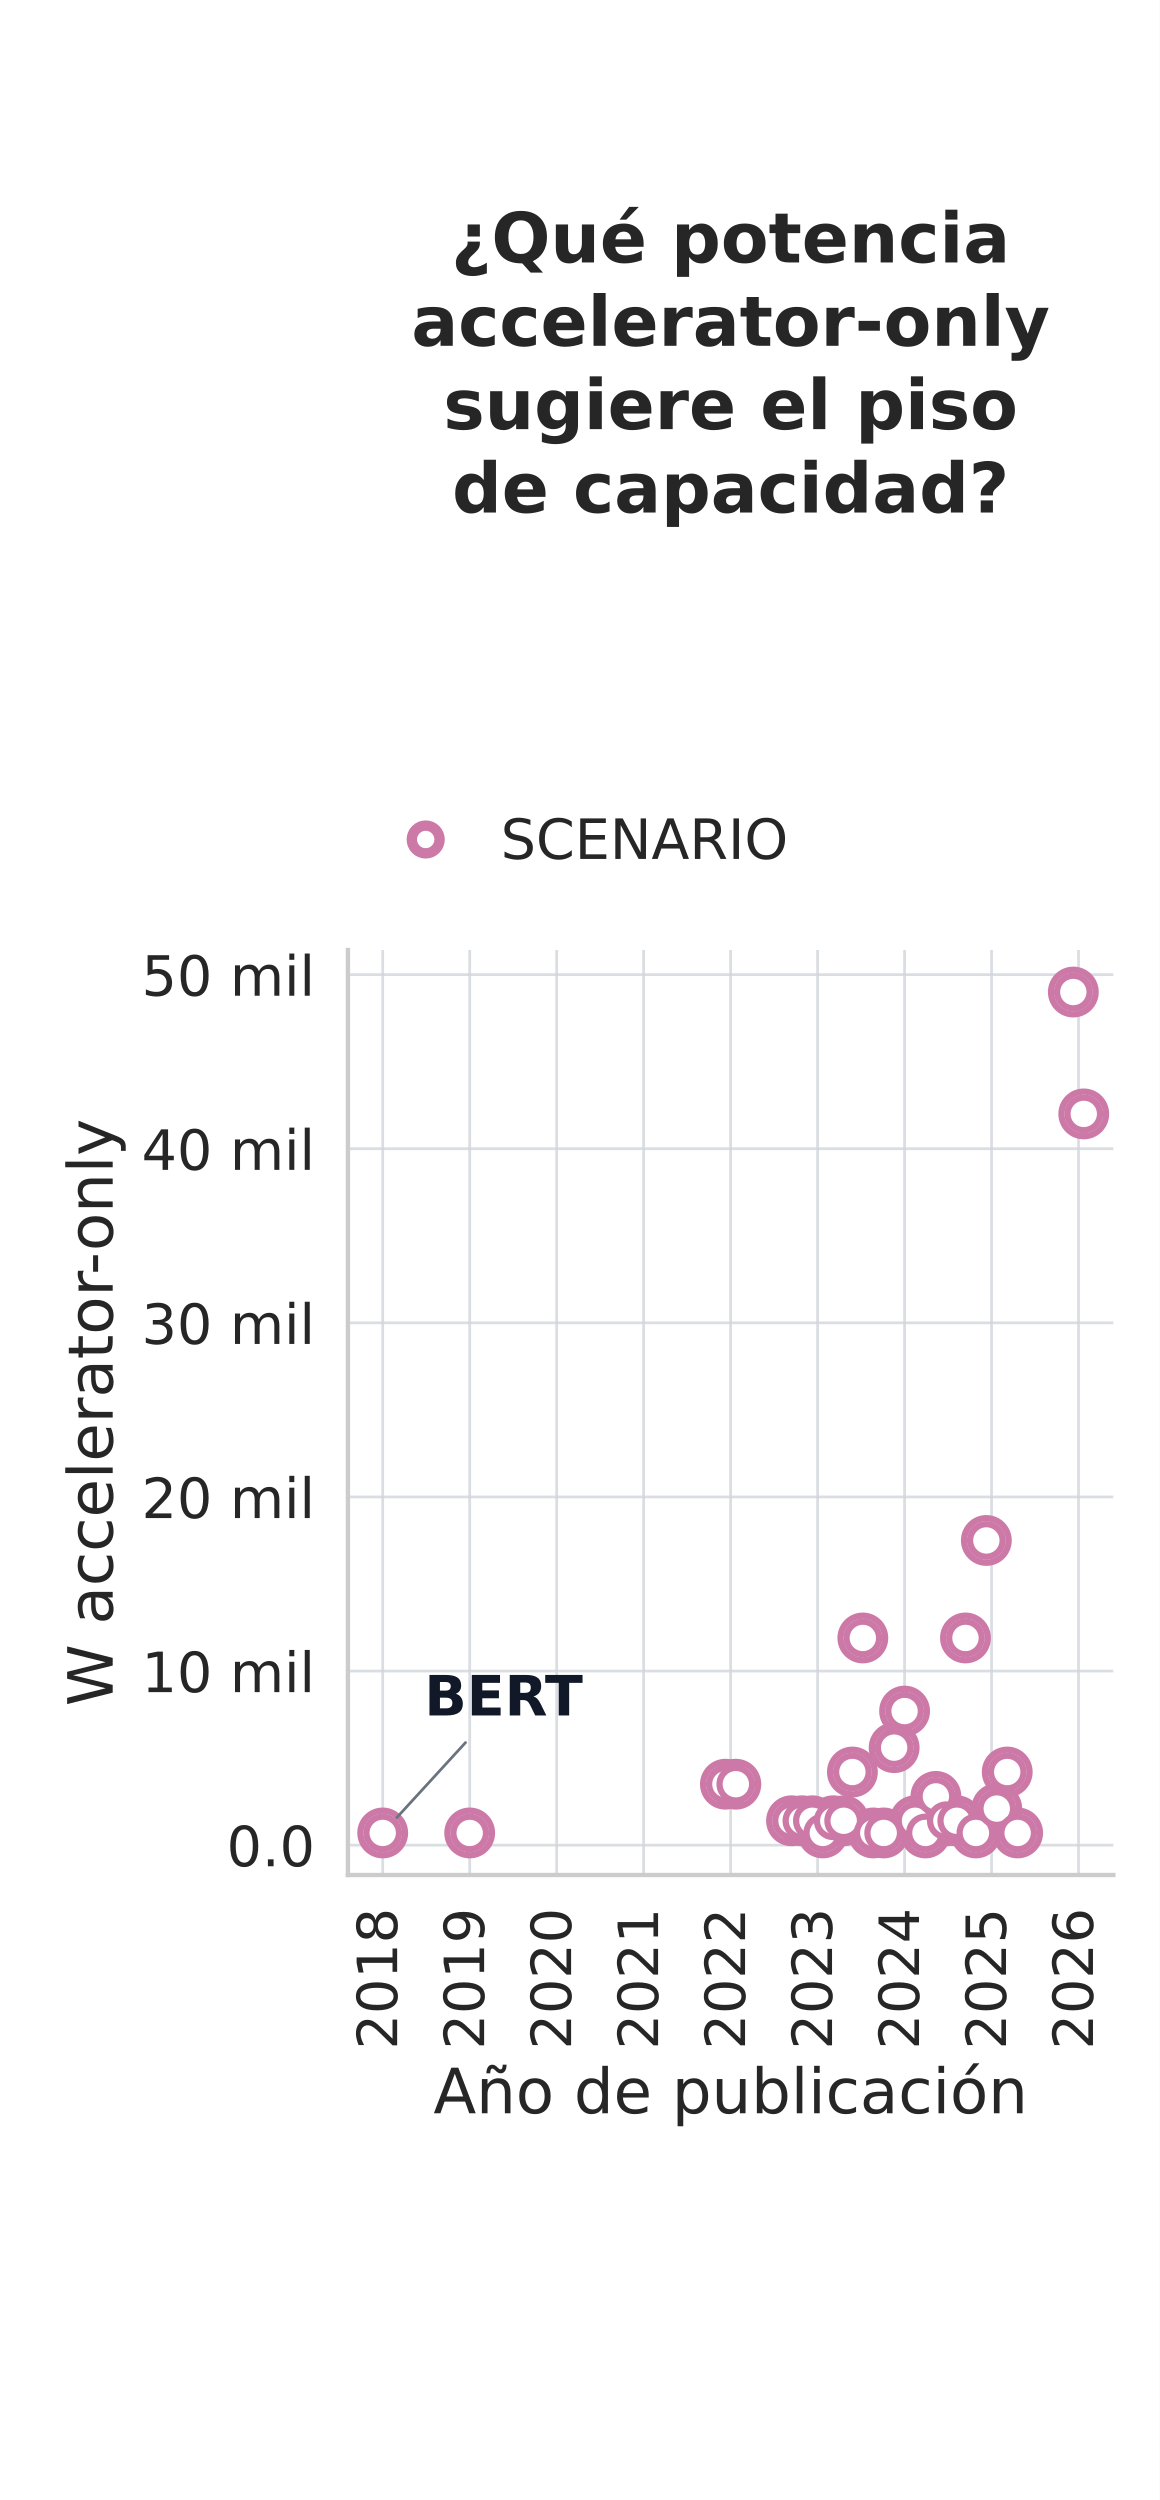
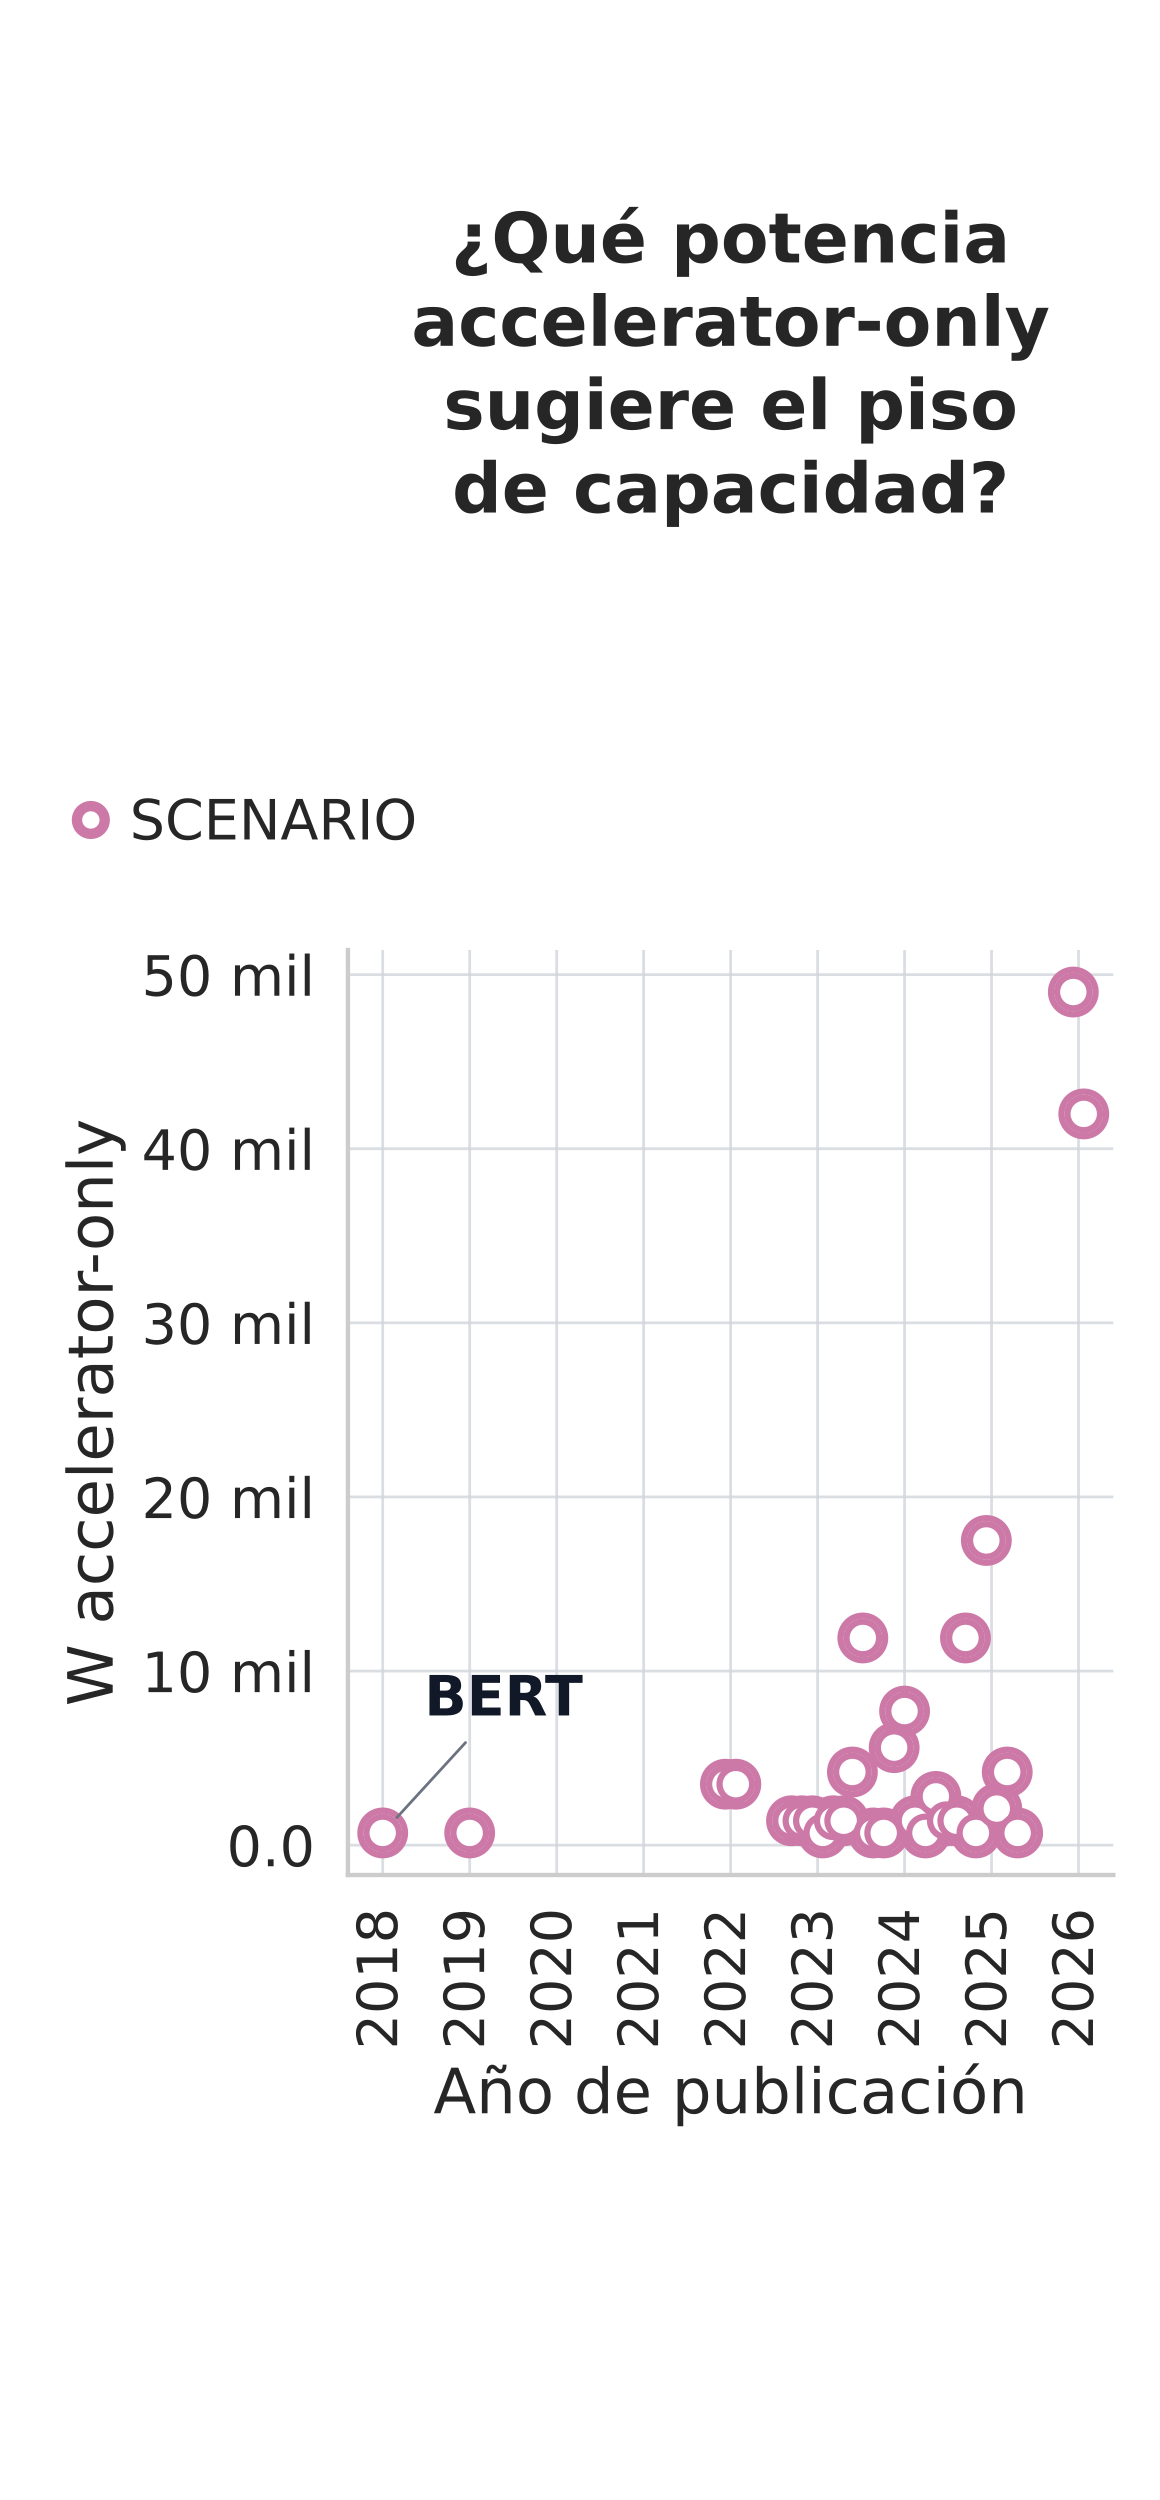
<svg xmlns="http://www.w3.org/2000/svg" xmlns:xlink="http://www.w3.org/1999/xlink" aria-labelledby="inference_tdp_floor-title inference_tdp_floor-desc" data-figure-id="inference_tdp_floor" data-route="annex" height="720pt" role="img" style="max-width:100%;height:auto" version="1.1" viewBox="0 0 334 720" width="334pt">
  <defs>
    <style type="text/css">*{stroke-linejoin: round; stroke-linecap: butt}</style>
  </defs>
  <g id="figure_1">
    <g id="patch_1">
      <path d="M 0 720  L 334 720  L 334 0  L 0 0  z " style="fill: #ffffff" />
    </g>
    <g id="axes_1">
      <g id="patch_2">
        <path d="M 100.2 540  L 320.64 540  L 320.64 273.6  L 100.2 273.6  z " style="fill: #ffffff" />
      </g>
      <g id="matplotlib.axis_1">
        <g id="xtick_1">
          <g id="line2d_1">
            <path clip-path="url(#p2995dd77b6)" d="M 110.22 540  L 110.22 273.6  " style="fill: none; stroke: #d1d5db; stroke-opacity: 0.8; stroke-width: 0.8; stroke-linecap: round" />
          </g>
          <g id="text_1">
            <text style="font-size: 16px; font-family: 'DejaVu Sans'; fill: #262626" transform="translate(114.3762 590.22) rotate(-90)">2018</text>
          </g>
        </g>
        <g id="xtick_2">
          <g id="line2d_2">
            <path clip-path="url(#p2995dd77b6)" d="M 135.27 540  L 135.27 273.6  " style="fill: none; stroke: #d1d5db; stroke-opacity: 0.8; stroke-width: 0.8; stroke-linecap: round" />
          </g>
          <g id="text_2">
            <text style="font-size: 16px; font-family: 'DejaVu Sans'; fill: #262626" transform="translate(139.4263 590.22) rotate(-90)">2019</text>
          </g>
        </g>
        <g id="xtick_3">
          <g id="line2d_3">
            <path clip-path="url(#p2995dd77b6)" d="M 160.32 540  L 160.32 273.6  " style="fill: none; stroke: #d1d5db; stroke-opacity: 0.8; stroke-width: 0.8; stroke-linecap: round" />
          </g>
          <g id="text_3">
            <text style="font-size: 16px; font-family: 'DejaVu Sans'; fill: #262626" transform="translate(164.4762 590.22) rotate(-90)">2020</text>
          </g>
        </g>
        <g id="xtick_4">
          <g id="line2d_4">
            <path clip-path="url(#p2995dd77b6)" d="M 185.37 540  L 185.37 273.6  " style="fill: none; stroke: #d1d5db; stroke-opacity: 0.8; stroke-width: 0.8; stroke-linecap: round" />
          </g>
          <g id="text_4">
            <text style="font-size: 16px; font-family: 'DejaVu Sans'; fill: #262626" transform="translate(189.5263 590.22) rotate(-90)">2021</text>
          </g>
        </g>
        <g id="xtick_5">
          <g id="line2d_5">
            <path clip-path="url(#p2995dd77b6)" d="M 210.42 540  L 210.42 273.6  " style="fill: none; stroke: #d1d5db; stroke-opacity: 0.8; stroke-width: 0.8; stroke-linecap: round" />
          </g>
          <g id="text_5">
            <text style="font-size: 16px; font-family: 'DejaVu Sans'; fill: #262626" transform="translate(214.5762 590.22) rotate(-90)">2022</text>
          </g>
        </g>
        <g id="xtick_6">
          <g id="line2d_6">
            <path clip-path="url(#p2995dd77b6)" d="M 235.47 540  L 235.47 273.6  " style="fill: none; stroke: #d1d5db; stroke-opacity: 0.8; stroke-width: 0.8; stroke-linecap: round" />
          </g>
          <g id="text_6">
            <text style="font-size: 16px; font-family: 'DejaVu Sans'; fill: #262626" transform="translate(239.6262 590.22) rotate(-90)">2023</text>
          </g>
        </g>
        <g id="xtick_7">
          <g id="line2d_7">
            <path clip-path="url(#p2995dd77b6)" d="M 260.52 540  L 260.52 273.6  " style="fill: none; stroke: #d1d5db; stroke-opacity: 0.8; stroke-width: 0.8; stroke-linecap: round" />
          </g>
          <g id="text_7">
            <text style="font-size: 16px; font-family: 'DejaVu Sans'; fill: #262626" transform="translate(264.6762 590.22) rotate(-90)">2024</text>
          </g>
        </g>
        <g id="xtick_8">
          <g id="line2d_8">
            <path clip-path="url(#p2995dd77b6)" d="M 285.57 540  L 285.57 273.6  " style="fill: none; stroke: #d1d5db; stroke-opacity: 0.8; stroke-width: 0.8; stroke-linecap: round" />
          </g>
          <g id="text_8">
            <text style="font-size: 16px; font-family: 'DejaVu Sans'; fill: #262626" transform="translate(289.7262 590.22) rotate(-90)">2025</text>
          </g>
        </g>
        <g id="xtick_9">
          <g id="line2d_9">
            <path clip-path="url(#p2995dd77b6)" d="M 310.62 540  L 310.62 273.6  " style="fill: none; stroke: #d1d5db; stroke-opacity: 0.8; stroke-width: 0.8; stroke-linecap: round" />
          </g>
          <g id="text_9">
            <text style="font-size: 16px; font-family: 'DejaVu Sans'; fill: #262626" transform="translate(314.7763 590.22) rotate(-90)">2026</text>
          </g>
        </g>
        <g id="text_10">
          <text style="font-size: 18px; font-family: 'DejaVu Sans'; text-anchor: middle; fill: #262626" transform="rotate(-0 210.42 608.6172)" x="210.42" y="608.617">Año de publicación</text>
        </g>
      </g>
      <g id="matplotlib.axis_2">
        <g id="ytick_1">
          <g id="line2d_10">
            <path clip-path="url(#p2995dd77b6)" d="M 100.2 531.401  L 320.64 531.401  " style="fill: none; stroke: #d1d5db; stroke-opacity: 0.8; stroke-width: 0.8; stroke-linecap: round" />
          </g>
          <g id="text_11">
            <text style="font-size: 16px; font-family: 'DejaVu Sans'; text-anchor: end; fill: #262626" transform="rotate(-0 90.7 537.4789)" x="90.7" y="537.479">0.0</text>
          </g>
        </g>
        <g id="ytick_2">
          <g id="line2d_11">
            <path clip-path="url(#p2995dd77b6)" d="M 100.2 481.26  L 320.64 481.26  " style="fill: none; stroke: #d1d5db; stroke-opacity: 0.8; stroke-width: 0.8; stroke-linecap: round" />
          </g>
          <g id="text_12">
            <text style="font-size: 16px; font-family: 'DejaVu Sans'; text-anchor: end; fill: #262626" transform="rotate(-0 90.7 487.3384)" x="90.7" y="487.338">10 mil</text>
          </g>
        </g>
        <g id="ytick_3">
          <g id="line2d_12">
            <path clip-path="url(#p2995dd77b6)" d="M 100.2 431.118  L 320.64 431.118  " style="fill: none; stroke: #d1d5db; stroke-opacity: 0.8; stroke-width: 0.8; stroke-linecap: round" />
          </g>
          <g id="text_13">
            <text style="font-size: 16px; font-family: 'DejaVu Sans'; text-anchor: end; fill: #262626" transform="rotate(-0 90.7 437.1972)" x="90.7" y="437.197">20 mil</text>
          </g>
        </g>
        <g id="ytick_4">
          <g id="line2d_13">
            <path clip-path="url(#p2995dd77b6)" d="M 100.2 380.977  L 320.64 380.977  " style="fill: none; stroke: #d1d5db; stroke-opacity: 0.8; stroke-width: 0.8; stroke-linecap: round" />
          </g>
          <g id="text_14">
            <text style="font-size: 16px; font-family: 'DejaVu Sans'; text-anchor: end; fill: #262626" transform="rotate(-0 90.7 387.0561)" x="90.7" y="387.056">30 mil</text>
          </g>
        </g>
        <g id="ytick_5">
          <g id="line2d_14">
            <path clip-path="url(#p2995dd77b6)" d="M 100.2 330.836  L 320.64 330.836  " style="fill: none; stroke: #d1d5db; stroke-opacity: 0.8; stroke-width: 0.8; stroke-linecap: round" />
          </g>
          <g id="text_15">
            <text style="font-size: 16px; font-family: 'DejaVu Sans'; text-anchor: end; fill: #262626" transform="rotate(-0 90.7 336.9149)" x="90.7" y="336.915">40 mil</text>
          </g>
        </g>
        <g id="ytick_6">
          <g id="line2d_15">
            <path clip-path="url(#p2995dd77b6)" d="M 100.2 280.695  L 320.64 280.695  " style="fill: none; stroke: #d1d5db; stroke-opacity: 0.8; stroke-width: 0.8; stroke-linecap: round" />
          </g>
          <g id="text_16">
            <text style="font-size: 16px; font-family: 'DejaVu Sans'; text-anchor: end; fill: #262626" transform="rotate(-0 90.7 286.7737)" x="90.7" y="286.774">50 mil</text>
          </g>
        </g>
        <g id="text_17">
          <text style="font-size: 18px; font-family: 'DejaVu Sans'; text-anchor: middle; fill: #262626" transform="rotate(-90 32.45578 406.8)" x="32.456" y="406.8">W accelerator-only</text>
        </g>
      </g>
      <g id="patch_3">
        <path d="M 100.2 540  L 100.2 273.6  " style="fill: none; stroke: #cccccc; stroke-width: 1.25; stroke-linejoin: miter; stroke-linecap: square" />
      </g>
      <g id="patch_4">
        <path d="M 100.2 540  L 320.64 540  " style="fill: none; stroke: #cccccc; stroke-width: 1.25; stroke-linejoin: miter; stroke-linecap: square" />
      </g>
      <g data-outline-for="0" data-scenario-outline="true" id="scenario-outline-000">
        <path clip-path="url(#p2995dd77b6)" d="M 110.22 534.314  C 111.923 534.314 113.557 533.637 114.761 532.432  C 115.966 531.228 116.643 529.594 116.643 527.891  C 116.643 526.188 115.966 524.554 114.761 523.349  C 113.557 522.145 111.923 521.468 110.22 521.468  C 108.517 521.468 106.883 522.145 105.679 523.349  C 104.474 524.554 103.797 526.188 103.797 527.891  C 103.797 529.594 104.474 531.228 105.679 532.432  C 106.883 533.637 108.517 534.314 110.22 534.314  L 110.22 534.314  z " style="fill: none; stroke: #cc79a7; stroke-width: 1.8" />
      </g>
      <g data-outline-for="1" data-scenario-outline="true" id="scenario-outline-001">
        <path clip-path="url(#p2995dd77b6)" d="M 135.27 534.314  C 136.973 534.314 138.607 533.637 139.811 532.432  C 141.016 531.228 141.693 529.594 141.693 527.891  C 141.693 526.188 141.016 524.554 139.811 523.349  C 138.607 522.145 136.973 521.468 135.27 521.468  C 133.567 521.468 131.933 522.145 130.729 523.349  C 129.524 524.554 128.847 526.188 128.847 527.891  C 128.847 529.594 129.524 531.228 130.729 532.432  C 131.933 533.637 133.567 534.314 135.27 534.314  L 135.27 534.314  z " style="fill: none; stroke: #cc79a7; stroke-width: 1.8" />
      </g>
      <g data-outline-for="2" data-scenario-outline="true" id="scenario-outline-002">
        <path clip-path="url(#p2995dd77b6)" d="M 208.917 520.274  C 210.62 520.274 212.254 519.597 213.458 518.393  C 214.663 517.188 215.34 515.555 215.34 513.851  C 215.34 512.148 214.663 510.514 213.458 509.31  C 212.254 508.105 210.62 507.429 208.917 507.429  C 207.214 507.429 205.58 508.105 204.376 509.31  C 203.171 510.514 202.494 512.148 202.494 513.851  C 202.494 515.555 203.171 517.188 204.376 518.393  C 205.58 519.597 207.214 520.274 208.917 520.274  L 208.917 520.274  z " style="fill: none; stroke: #cc79a7; stroke-width: 1.8" />
      </g>
      <g data-outline-for="3" data-scenario-outline="true" id="scenario-outline-003">
        <path clip-path="url(#p2995dd77b6)" d="M 211.923 520.274  C 213.626 520.274 215.26 519.597 216.464 518.393  C 217.669 517.188 218.346 515.555 218.346 513.851  C 218.346 512.148 217.669 510.514 216.464 509.31  C 215.26 508.105 213.626 507.429 211.923 507.429  C 210.22 507.429 208.586 508.105 207.382 509.31  C 206.177 510.514 205.5 512.148 205.5 513.851  C 205.5 515.555 206.177 517.188 207.382 518.393  C 208.586 519.597 210.22 520.274 211.923 520.274  L 211.923 520.274  z " style="fill: none; stroke: #cc79a7; stroke-width: 1.8" />
      </g>
      <g data-outline-for="4" data-scenario-outline="true" id="scenario-outline-004">
        <path clip-path="url(#p2995dd77b6)" d="M 227.955 530.804  C 229.658 530.804 231.292 530.127 232.496 528.923  C 233.701 527.718 234.378 526.084 234.378 524.381  C 234.378 522.678 233.701 521.044 232.496 519.84  C 231.292 518.635 229.658 517.958 227.955 517.958  C 226.252 517.958 224.618 518.635 223.414 519.84  C 222.209 521.044 221.532 522.678 221.532 524.381  C 221.532 526.084 222.209 527.718 223.414 528.923  C 224.618 530.127 226.252 530.804 227.955 530.804  L 227.955 530.804  z " style="fill: none; stroke: #cc79a7; stroke-width: 1.8" />
      </g>
      <g data-outline-for="5" data-scenario-outline="true" id="scenario-outline-005">
        <path clip-path="url(#p2995dd77b6)" d="M 230.961 530.804  C 232.664 530.804 234.298 530.127 235.502 528.923  C 236.707 527.718 237.384 526.084 237.384 524.381  C 237.384 522.678 236.707 521.044 235.502 519.84  C 234.298 518.635 232.664 517.958 230.961 517.958  C 229.258 517.958 227.624 518.635 226.42 519.84  C 225.215 521.044 224.538 522.678 224.538 524.381  C 224.538 526.084 225.215 527.718 226.42 528.923  C 227.624 530.127 229.258 530.804 230.961 530.804  L 230.961 530.804  z " style="fill: none; stroke: #cc79a7; stroke-width: 1.8" />
      </g>
      <g data-outline-for="6" data-scenario-outline="true" id="scenario-outline-006">
        <path clip-path="url(#p2995dd77b6)" d="M 233.967 530.804  C 235.67 530.804 237.304 530.127 238.508 528.923  C 239.713 527.718 240.39 526.084 240.39 524.381  C 240.39 522.678 239.713 521.044 238.508 519.84  C 237.304 518.635 235.67 517.958 233.967 517.958  C 232.264 517.958 230.63 518.635 229.426 519.84  C 228.221 521.044 227.544 522.678 227.544 524.381  C 227.544 526.084 228.221 527.718 229.426 528.923  C 230.63 530.127 232.264 530.804 233.967 530.804  L 233.967 530.804  z " style="fill: none; stroke: #cc79a7; stroke-width: 1.8" />
      </g>
      <g data-outline-for="7" data-scenario-outline="true" id="scenario-outline-007">
        <path clip-path="url(#p2995dd77b6)" d="M 236.973 534.314  C 238.676 534.314 240.31 533.637 241.514 532.432  C 242.719 531.228 243.396 529.594 243.396 527.891  C 243.396 526.188 242.719 524.554 241.514 523.349  C 240.31 522.145 238.676 521.468 236.973 521.468  C 235.27 521.468 233.636 522.145 232.432 523.349  C 231.227 524.554 230.55 526.188 230.55 527.891  C 230.55 529.594 231.227 531.228 232.432 532.432  C 233.636 533.637 235.27 534.314 236.973 534.314  L 236.973 534.314  z " style="fill: none; stroke: #cc79a7; stroke-width: 1.8" />
      </g>
      <g data-outline-for="8" data-scenario-outline="true" id="scenario-outline-008">
        <path clip-path="url(#p2995dd77b6)" d="M 239.979 530.804  C 241.682 530.804 243.316 530.127 244.52 528.923  C 245.725 527.718 246.402 526.084 246.402 524.381  C 246.402 522.678 245.725 521.044 244.52 519.84  C 243.316 518.635 241.682 517.958 239.979 517.958  C 238.276 517.958 236.642 518.635 235.438 519.84  C 234.233 521.044 233.556 522.678 233.556 524.381  C 233.556 526.084 234.233 527.718 235.438 528.923  C 236.642 530.127 238.276 530.804 239.979 530.804  L 239.979 530.804  z " style="fill: none; stroke: #cc79a7; stroke-width: 1.8" />
      </g>
      <g data-outline-for="9" data-scenario-outline="true" id="scenario-outline-009">
        <path clip-path="url(#p2995dd77b6)" d="M 242.985 530.804  C 244.688 530.804 246.322 530.127 247.526 528.923  C 248.731 527.718 249.408 526.084 249.408 524.381  C 249.408 522.678 248.731 521.044 247.526 519.84  C 246.322 518.635 244.688 517.958 242.985 517.958  C 241.282 517.958 239.648 518.635 238.444 519.84  C 237.239 521.044 236.562 522.678 236.562 524.381  C 236.562 526.084 237.239 527.718 238.444 528.923  C 239.648 530.127 241.282 530.804 242.985 530.804  L 242.985 530.804  z " style="fill: none; stroke: #cc79a7; stroke-width: 1.8" />
      </g>
      <g data-outline-for="10" data-scenario-outline="true" id="scenario-outline-010">
        <path clip-path="url(#p2995dd77b6)" d="M 245.49 516.764  C 247.193 516.764 248.827 516.087 250.031 514.883  C 251.236 513.679 251.913 512.045 251.913 510.342  C 251.913 508.638 251.236 507.004 250.031 505.8  C 248.827 504.596 247.193 503.919 245.49 503.919  C 243.787 503.919 242.153 504.596 240.949 505.8  C 239.744 507.004 239.067 508.638 239.067 510.342  C 239.067 512.045 239.744 513.679 240.949 514.883  C 242.153 516.087 243.787 516.764 245.49 516.764  L 245.49 516.764  z " style="fill: none; stroke: #cc79a7; stroke-width: 1.8" />
      </g>
      <g data-outline-for="11" data-scenario-outline="true" id="scenario-outline-011">
        <path clip-path="url(#p2995dd77b6)" d="M 248.496 478.155  C 250.199 478.155 251.833 477.479 253.037 476.274  C 254.242 475.07 254.919 473.436 254.919 471.733  C 254.919 470.03 254.242 468.396 253.037 467.191  C 251.833 465.987 250.199 465.31 248.496 465.31  C 246.793 465.31 245.159 465.987 243.955 467.191  C 242.75 468.396 242.073 470.03 242.073 471.733  C 242.073 473.436 242.75 475.07 243.955 476.274  C 245.159 477.479 246.793 478.155 248.496 478.155  L 248.496 478.155  z " style="fill: none; stroke: #cc79a7; stroke-width: 1.8" />
      </g>
      <g data-outline-for="12" data-scenario-outline="true" id="scenario-outline-012">
        <path clip-path="url(#p2995dd77b6)" d="M 251.502 534.314  C 253.205 534.314 254.839 533.637 256.043 532.432  C 257.248 531.228 257.925 529.594 257.925 527.891  C 257.925 526.188 257.248 524.554 256.043 523.349  C 254.839 522.145 253.205 521.468 251.502 521.468  C 249.799 521.468 248.165 522.145 246.961 523.349  C 245.756 524.554 245.079 526.188 245.079 527.891  C 245.079 529.594 245.756 531.228 246.961 532.432  C 248.165 533.637 249.799 534.314 251.502 534.314  L 251.502 534.314  z " style="fill: none; stroke: #cc79a7; stroke-width: 1.8" />
      </g>
      <g data-outline-for="13" data-scenario-outline="true" id="scenario-outline-013">
        <path clip-path="url(#p2995dd77b6)" d="M 254.508 534.314  C 256.211 534.314 257.845 533.637 259.049 532.432  C 260.254 531.228 260.931 529.594 260.931 527.891  C 260.931 526.188 260.254 524.554 259.049 523.349  C 257.845 522.145 256.211 521.468 254.508 521.468  C 252.805 521.468 251.171 522.145 249.967 523.349  C 248.762 524.554 248.085 526.188 248.085 527.891  C 248.085 529.594 248.762 531.228 249.967 532.432  C 251.171 533.637 252.805 534.314 254.508 534.314  L 254.508 534.314  z " style="fill: none; stroke: #cc79a7; stroke-width: 1.8" />
      </g>
      <g data-outline-for="14" data-scenario-outline="true" id="scenario-outline-014">
        <path clip-path="url(#p2995dd77b6)" d="M 257.514 509.744  C 259.217 509.744 260.851 509.068 262.055 507.863  C 263.26 506.659 263.937 505.025 263.937 503.322  C 263.937 501.618 263.26 499.985 262.055 498.78  C 260.851 497.576 259.217 496.899 257.514 496.899  C 255.811 496.899 254.177 497.576 252.973 498.78  C 251.768 499.985 251.091 501.618 251.091 503.322  C 251.091 505.025 251.768 506.659 252.973 507.863  C 254.177 509.068 255.811 509.744 257.514 509.744  L 257.514 509.744  z " style="fill: none; stroke: #cc79a7; stroke-width: 1.8" />
      </g>
      <g data-outline-for="15" data-scenario-outline="true" id="scenario-outline-015">
        <path clip-path="url(#p2995dd77b6)" d="M 260.52 499.215  C 262.223 499.215 263.857 498.538 265.061 497.334  C 266.266 496.129 266.943 494.495 266.943 492.792  C 266.943 491.089 266.266 489.455 265.061 488.251  C 263.857 487.046 262.223 486.369 260.52 486.369  C 258.817 486.369 257.183 487.046 255.979 488.251  C 254.774 489.455 254.097 491.089 254.097 492.792  C 254.097 494.495 254.774 496.129 255.979 497.334  C 257.183 498.538 258.817 499.215 260.52 499.215  L 260.52 499.215  z " style="fill: none; stroke: #cc79a7; stroke-width: 1.8" />
      </g>
      <g data-outline-for="16" data-scenario-outline="true" id="scenario-outline-016">
        <path clip-path="url(#p2995dd77b6)" d="M 263.526 530.804  C 265.229 530.804 266.863 530.127 268.067 528.923  C 269.272 527.718 269.949 526.084 269.949 524.381  C 269.949 522.678 269.272 521.044 268.067 519.84  C 266.863 518.635 265.229 517.958 263.526 517.958  C 261.823 517.958 260.189 518.635 258.985 519.84  C 257.78 521.044 257.103 522.678 257.103 524.381  C 257.103 526.084 257.78 527.718 258.985 528.923  C 260.189 530.127 261.823 530.804 263.526 530.804  L 263.526 530.804  z " style="fill: none; stroke: #cc79a7; stroke-width: 1.8" />
      </g>
      <g data-outline-for="17" data-scenario-outline="true" id="scenario-outline-017">
        <path clip-path="url(#p2995dd77b6)" d="M 266.532 534.314  C 268.235 534.314 269.869 533.637 271.073 532.432  C 272.278 531.228 272.955 529.594 272.955 527.891  C 272.955 526.188 272.278 524.554 271.073 523.349  C 269.869 522.145 268.235 521.468 266.532 521.468  C 264.829 521.468 263.195 522.145 261.991 523.349  C 260.786 524.554 260.109 526.188 260.109 527.891  C 260.109 529.594 260.786 531.228 261.991 532.432  C 263.195 533.637 264.829 534.314 266.532 534.314  L 266.532 534.314  z " style="fill: none; stroke: #cc79a7; stroke-width: 1.8" />
      </g>
      <g data-outline-for="18" data-scenario-outline="true" id="scenario-outline-018">
        <path clip-path="url(#p2995dd77b6)" d="M 269.538 523.784  C 271.241 523.784 272.875 523.107 274.079 521.903  C 275.284 520.698 275.961 519.065 275.961 517.361  C 275.961 515.658 275.284 514.024 274.079 512.82  C 272.875 511.615 271.241 510.939 269.538 510.939  C 267.835 510.939 266.201 511.615 264.997 512.82  C 263.792 514.024 263.115 515.658 263.115 517.361  C 263.115 519.065 263.792 520.698 264.997 521.903  C 266.201 523.107 267.835 523.784 269.538 523.784  L 269.538 523.784  z " style="fill: none; stroke: #cc79a7; stroke-width: 1.8" />
      </g>
      <g data-outline-for="19" data-scenario-outline="true" id="scenario-outline-019">
        <path clip-path="url(#p2995dd77b6)" d="M 272.544 530.804  C 274.247 530.804 275.881 530.127 277.085 528.923  C 278.29 527.718 278.967 526.084 278.967 524.381  C 278.967 522.678 278.29 521.044 277.085 519.84  C 275.881 518.635 274.247 517.958 272.544 517.958  C 270.841 517.958 269.207 518.635 268.003 519.84  C 266.798 521.044 266.121 522.678 266.121 524.381  C 266.121 526.084 266.798 527.718 268.003 528.923  C 269.207 530.127 270.841 530.804 272.544 530.804  L 272.544 530.804  z " style="fill: none; stroke: #cc79a7; stroke-width: 1.8" />
      </g>
      <g data-outline-for="20" data-scenario-outline="true" id="scenario-outline-020">
        <path clip-path="url(#p2995dd77b6)" d="M 275.55 530.804  C 277.253 530.804 278.887 530.127 280.091 528.923  C 281.296 527.718 281.973 526.084 281.973 524.381  C 281.973 522.678 281.296 521.044 280.091 519.84  C 278.887 518.635 277.253 517.958 275.55 517.958  C 273.847 517.958 272.213 518.635 271.009 519.84  C 269.804 521.044 269.127 522.678 269.127 524.381  C 269.127 526.084 269.804 527.718 271.009 528.923  C 272.213 530.127 273.847 530.804 275.55 530.804  L 275.55 530.804  z " style="fill: none; stroke: #cc79a7; stroke-width: 1.8" />
      </g>
      <g data-outline-for="21" data-scenario-outline="true" id="scenario-outline-021">
        <path clip-path="url(#p2995dd77b6)" d="M 278.055 478.155  C 279.758 478.155 281.392 477.479 282.596 476.274  C 283.801 475.07 284.478 473.436 284.478 471.733  C 284.478 470.03 283.801 468.396 282.596 467.191  C 281.392 465.987 279.758 465.31 278.055 465.31  C 276.352 465.31 274.718 465.987 273.514 467.191  C 272.309 468.396 271.632 470.03 271.632 471.733  C 271.632 473.436 272.309 475.07 273.514 476.274  C 274.718 477.479 276.352 478.155 278.055 478.155  L 278.055 478.155  z " style="fill: none; stroke: #cc79a7; stroke-width: 1.8" />
      </g>
      <g data-outline-for="22" data-scenario-outline="true" id="scenario-outline-022">
        <path clip-path="url(#p2995dd77b6)" d="M 281.061 534.314  C 282.764 534.314 284.398 533.637 285.602 532.432  C 286.807 531.228 287.484 529.594 287.484 527.891  C 287.484 526.188 286.807 524.554 285.602 523.349  C 284.398 522.145 282.764 521.468 281.061 521.468  C 279.358 521.468 277.724 522.145 276.52 523.349  C 275.315 524.554 274.638 526.188 274.638 527.891  C 274.638 529.594 275.315 531.228 276.52 532.432  C 277.724 533.637 279.358 534.314 281.061 534.314  L 281.061 534.314  z " style="fill: none; stroke: #cc79a7; stroke-width: 1.8" />
      </g>
      <g data-outline-for="23" data-scenario-outline="true" id="scenario-outline-023">
        <path clip-path="url(#p2995dd77b6)" d="M 284.067 450.076  C 285.77 450.076 287.404 449.4 288.608 448.195  C 289.813 446.991 290.49 445.357 290.49 443.654  C 290.49 441.95 289.813 440.317 288.608 439.112  C 287.404 437.908 285.77 437.231 284.067 437.231  C 282.364 437.231 280.73 437.908 279.526 439.112  C 278.321 440.317 277.644 441.95 277.644 443.654  C 277.644 445.357 278.321 446.991 279.526 448.195  C 280.73 449.4 282.364 450.076 284.067 450.076  L 284.067 450.076  z " style="fill: none; stroke: #cc79a7; stroke-width: 1.8" />
      </g>
      <g data-outline-for="24" data-scenario-outline="true" id="scenario-outline-024">
        <path clip-path="url(#p2995dd77b6)" d="M 287.073 527.294  C 288.776 527.294 290.41 526.617 291.614 525.413  C 292.819 524.208 293.496 522.574 293.496 520.871  C 293.496 519.168 292.819 517.534 291.614 516.33  C 290.41 515.125 288.776 514.449 287.073 514.449  C 285.37 514.449 283.736 515.125 282.532 516.33  C 281.327 517.534 280.65 519.168 280.65 520.871  C 280.65 522.574 281.327 524.208 282.532 525.413  C 283.736 526.617 285.37 527.294 287.073 527.294  L 287.073 527.294  z " style="fill: none; stroke: #cc79a7; stroke-width: 1.8" />
      </g>
      <g data-outline-for="25" data-scenario-outline="true" id="scenario-outline-025">
        <path clip-path="url(#p2995dd77b6)" d="M 290.079 516.764  C 291.782 516.764 293.416 516.087 294.62 514.883  C 295.825 513.679 296.502 512.045 296.502 510.342  C 296.502 508.638 295.825 507.004 294.62 505.8  C 293.416 504.596 291.782 503.919 290.079 503.919  C 288.376 503.919 286.742 504.596 285.538 505.8  C 284.333 507.004 283.656 508.638 283.656 510.342  C 283.656 512.045 284.333 513.679 285.538 514.883  C 286.742 516.087 288.376 516.764 290.079 516.764  L 290.079 516.764  z " style="fill: none; stroke: #cc79a7; stroke-width: 1.8" />
      </g>
      <g data-outline-for="26" data-scenario-outline="true" id="scenario-outline-026">
        <path clip-path="url(#p2995dd77b6)" d="M 293.085 534.314  C 294.788 534.314 296.422 533.637 297.626 532.432  C 298.831 531.228 299.508 529.594 299.508 527.891  C 299.508 526.188 298.831 524.554 297.626 523.349  C 296.422 522.145 294.788 521.468 293.085 521.468  C 291.382 521.468 289.748 522.145 288.544 523.349  C 287.339 524.554 286.662 526.188 286.662 527.891  C 286.662 529.594 287.339 531.228 288.544 532.432  C 289.748 533.637 291.382 534.314 293.085 534.314  L 293.085 534.314  z " style="fill: none; stroke: #cc79a7; stroke-width: 1.8" />
      </g>
      <g data-outline-for="27" data-scenario-outline="true" id="scenario-outline-027">
        <path clip-path="url(#p2995dd77b6)" d="M 309.117 292.132  C 310.82 292.132 312.454 291.455 313.658 290.251  C 314.863 289.046 315.54 287.412 315.54 285.709  C 315.54 284.006 314.863 282.372 313.658 281.168  C 312.454 279.963 310.82 279.286 309.117 279.286  C 307.414 279.286 305.78 279.963 304.576 281.168  C 303.371 282.372 302.694 284.006 302.694 285.709  C 302.694 287.412 303.371 289.046 304.576 290.251  C 305.78 291.455 307.414 292.132 309.117 292.132  L 309.117 292.132  z " style="fill: none; stroke: #cc79a7; stroke-width: 1.8" />
      </g>
      <g data-outline-for="28" data-scenario-outline="true" id="scenario-outline-028">
        <path clip-path="url(#p2995dd77b6)" d="M 312.123 327.231  C 313.826 327.231 315.46 326.554 316.664 325.349  C 317.869 324.145 318.546 322.511 318.546 320.808  C 318.546 319.105 317.869 317.471 316.664 316.266  C 315.46 315.062 313.826 314.385 312.123 314.385  C 310.42 314.385 308.786 315.062 307.582 316.266  C 306.377 317.471 305.7 319.105 305.7 320.808  C 305.7 322.511 306.377 324.145 307.582 325.349  C 308.786 326.554 310.42 327.231 312.123 327.231  L 312.123 327.231  z " style="fill: none; stroke: #cc79a7; stroke-width: 1.8" />
      </g>
      <g id="text_18">
        <text style="font-weight: 700; font-size: 20px; font-family: 'DejaVu Sans'; fill: #262626" transform="translate(129.92 75.58359)">¿Qué potencia</text>
        <text style="font-weight: 700; font-size: 20px; font-family: 'DejaVu Sans'; fill: #262626" transform="translate(118.4747 99.58906)">accelerator-only</text>
        <text style="font-weight: 700; font-size: 20px; font-family: 'DejaVu Sans'; fill: #262626" transform="translate(127.6856 123.5945)">sugiere el piso</text>
        <text style="font-weight: 700; font-size: 20px; font-family: 'DejaVu Sans'; fill: #262626" transform="translate(130.1934 147.6)">de capacidad?</text>
      </g>
      <g data-claim-scope="accelerator_only_tdp_scenario_not_wall_power" data-confidence="not_applicable" data-high="700" data-low="700" data-marker="o" data-model-id="DM_BERT_LARGE" data-quantitative="true" data-role="700 W per accelerator" data-row-index="0" data-source-ids="S_DASH_GOOGLE_BERT_REPORT S_COURSE_DESIGN" data-status="SCENARIO" data-status-style="double-outline" data-unit="W" data-value="700" id="mark-000">
        <defs>
          <path d="M 0 4.69  C 1.244 4.69 2.437 4.196 3.317 3.317  C 4.196 2.437 4.69 1.244 4.69 0  C 4.69 -1.244 4.196 -2.437 3.317 -3.317  C 2.437 -4.196 1.244 -4.69 0 -4.69  C -1.244 -4.69 -2.437 -4.196 -3.317 -3.317  C -4.196 -2.437 -4.69 -1.244 -4.69 0  C -4.69 1.244 -4.196 2.437 -3.317 3.317  C -2.437 4.196 -1.244 4.69 0 4.69  z " id="m220f9bcd17" style="stroke: #cc79a7; stroke-width: 1.8" />
        </defs>
        <g clip-path="url(#p2995dd77b6)">
          <use style="fill: #ffffff; stroke: #cc79a7; stroke-width: 1.8" x="110.22" y="527.891" xlink:href="#m220f9bcd17" />
        </g>
      </g>
      <g data-claim-scope="accelerator_only_tdp_scenario_not_wall_power" data-confidence="not_applicable" data-high="700" data-low="700" data-marker="o" data-model-id="DM_T5_11B" data-quantitative="true" data-role="700 W per accelerator" data-row-index="1" data-source-ids="S_DASH_GOOGLE_T5_REPORT S_COURSE_DESIGN" data-status="SCENARIO" data-status-style="double-outline" data-unit="W" data-value="700" id="mark-001">
        <g clip-path="url(#p2995dd77b6)">
          <use style="fill: #ffffff; stroke: #cc79a7; stroke-width: 1.8" x="135.27" y="527.891" xlink:href="#m220f9bcd17" />
        </g>
      </g>
      <g data-claim-scope="accelerator_only_tdp_scenario_not_wall_power" data-confidence="not_applicable" data-high="3500" data-low="3500" data-marker="o" data-model-id="DM_BLOOM_176B" data-quantitative="true" data-role="700 W per accelerator" data-row-index="2" data-source-ids="S_BIGSCIENCE_BLOOM_PAPER S_COURSE_DESIGN" data-status="SCENARIO" data-status-style="double-outline" data-unit="W" data-value="3500" id="mark-002">
        <g clip-path="url(#p2995dd77b6)">
          <use style="fill: #ffffff; stroke: #cc79a7; stroke-width: 1.8" x="208.917" y="513.851" xlink:href="#m220f9bcd17" />
        </g>
      </g>
      <g data-claim-scope="accelerator_only_tdp_scenario_not_wall_power" data-confidence="not_applicable" data-high="3500" data-low="3500" data-marker="o" data-model-id="DM_OPT_175B" data-quantitative="true" data-role="700 W per accelerator" data-row-index="3" data-source-ids="S_DASH_META_OPT_REPORT S_COURSE_DESIGN" data-status="SCENARIO" data-status-style="double-outline" data-unit="W" data-value="3500" id="mark-003">
        <g clip-path="url(#p2995dd77b6)">
          <use style="fill: #ffffff; stroke: #cc79a7; stroke-width: 1.8" x="211.923" y="513.851" xlink:href="#m220f9bcd17" />
        </g>
      </g>
      <g data-claim-scope="accelerator_only_tdp_scenario_not_wall_power" data-confidence="not_applicable" data-high="1400" data-low="1400" data-marker="o" data-model-id="DM_DEEPSEEK_LLM_67B" data-quantitative="true" data-role="700 W per accelerator" data-row-index="4" data-source-ids="S_DASH_DEEPSEEK_LLM_REPORT S_COURSE_DESIGN" data-status="SCENARIO" data-status-style="double-outline" data-unit="W" data-value="1400" id="mark-004">
        <g clip-path="url(#p2995dd77b6)">
          <use style="fill: #ffffff; stroke: #cc79a7; stroke-width: 1.8" x="227.955" y="524.381" xlink:href="#m220f9bcd17" />
        </g>
      </g>
      <g data-claim-scope="accelerator_only_tdp_scenario_not_wall_power" data-confidence="not_applicable" data-high="1400" data-low="1400" data-marker="o" data-model-id="DM_LLAMA1_65B" data-quantitative="true" data-role="700 W per accelerator" data-row-index="5" data-source-ids="S_DASH_META_LLAMA1_REPORT S_COURSE_DESIGN" data-status="SCENARIO" data-status-style="double-outline" data-unit="W" data-value="1400" id="mark-005">
        <g clip-path="url(#p2995dd77b6)">
          <use style="fill: #ffffff; stroke: #cc79a7; stroke-width: 1.8" x="230.961" y="524.381" xlink:href="#m220f9bcd17" />
        </g>
      </g>
      <g data-claim-scope="accelerator_only_tdp_scenario_not_wall_power" data-confidence="not_applicable" data-high="1400" data-low="1400" data-marker="o" data-model-id="DM_LLAMA2_70B" data-quantitative="true" data-role="700 W per accelerator" data-row-index="6" data-source-ids="S_DASH_META_LLAMA2_REPORT S_COURSE_DESIGN" data-status="SCENARIO" data-status-style="double-outline" data-unit="W" data-value="1400" id="mark-006">
        <g clip-path="url(#p2995dd77b6)">
          <use style="fill: #ffffff; stroke: #cc79a7; stroke-width: 1.8" x="233.967" y="524.381" xlink:href="#m220f9bcd17" />
        </g>
      </g>
      <g data-claim-scope="accelerator_only_tdp_scenario_not_wall_power" data-confidence="not_applicable" data-high="700" data-low="700" data-marker="o" data-model-id="DM_MISTRAL_7B_V01" data-quantitative="true" data-role="700 W per accelerator" data-row-index="7" data-source-ids="S_DASH_MISTRAL7_REPORT S_COURSE_DESIGN" data-status="SCENARIO" data-status-style="double-outline" data-unit="W" data-value="700" id="mark-007">
        <g clip-path="url(#p2995dd77b6)">
          <use style="fill: #ffffff; stroke: #cc79a7; stroke-width: 1.8" x="236.973" y="527.891" xlink:href="#m220f9bcd17" />
        </g>
      </g>
      <g data-claim-scope="accelerator_only_tdp_scenario_not_wall_power" data-confidence="not_applicable" data-high="1400" data-low="1400" data-marker="o" data-model-id="DM_MIXTRAL_8X7B" data-quantitative="true" data-role="700 W per accelerator" data-row-index="8" data-source-ids="S_DASH_MIXTRAL_REPORT S_COURSE_DESIGN" data-status="SCENARIO" data-status-style="double-outline" data-unit="W" data-value="1400" id="mark-008">
        <g clip-path="url(#p2995dd77b6)">
          <use style="fill: #ffffff; stroke: #cc79a7; stroke-width: 1.8" x="239.979" y="524.381" xlink:href="#m220f9bcd17" />
        </g>
      </g>
      <g data-claim-scope="accelerator_only_tdp_scenario_not_wall_power" data-confidence="not_applicable" data-high="1400" data-low="1400" data-marker="o" data-model-id="DM_QWEN_72B" data-quantitative="true" data-role="700 W per accelerator" data-row-index="9" data-source-ids="S_DASH_QWEN_REPORT S_COURSE_DESIGN" data-status="SCENARIO" data-status-style="double-outline" data-unit="W" data-value="1400" id="mark-009">
        <g clip-path="url(#p2995dd77b6)">
          <use style="fill: #ffffff; stroke: #cc79a7; stroke-width: 1.8" x="242.985" y="524.381" xlink:href="#m220f9bcd17" />
        </g>
      </g>
      <g data-claim-scope="accelerator_only_tdp_scenario_not_wall_power" data-confidence="not_applicable" data-high="4200" data-low="4200" data-marker="o" data-model-id="DM_DEEPSEEK_V2" data-quantitative="true" data-role="700 W per accelerator" data-row-index="10" data-source-ids="S_DASH_DEEPSEEK_V2_REPORT S_COURSE_DESIGN" data-status="SCENARIO" data-status-style="double-outline" data-unit="W" data-value="4200" id="mark-010">
        <g clip-path="url(#p2995dd77b6)">
          <use style="fill: #ffffff; stroke: #cc79a7; stroke-width: 1.8" x="245.49" y="510.342" xlink:href="#m220f9bcd17" />
        </g>
      </g>
      <g data-claim-scope="accelerator_only_tdp_scenario_not_wall_power" data-confidence="not_applicable" data-high="11900" data-low="11900" data-marker="o" data-model-id="DM_DEEPSEEK_V3" data-quantitative="true" data-role="700 W per accelerator" data-row-index="11" data-source-ids="S_DEEPSEEK_V3_PAPER S_COURSE_DESIGN" data-status="SCENARIO" data-status-style="double-outline" data-unit="W" data-value="11900" id="mark-011">
        <g clip-path="url(#p2995dd77b6)">
          <use style="fill: #ffffff; stroke: #cc79a7; stroke-width: 1.8" x="248.496" y="471.733" xlink:href="#m220f9bcd17" />
        </g>
      </g>
      <g data-claim-scope="accelerator_only_tdp_scenario_not_wall_power" data-confidence="not_applicable" data-high="700" data-low="700" data-marker="o" data-model-id="DM_GEMMA2_27B" data-quantitative="true" data-role="700 W per accelerator" data-row-index="12" data-source-ids="S_DASH_GOOGLE_GEMMA2_REPORT S_COURSE_DESIGN" data-status="SCENARIO" data-status-style="double-outline" data-unit="W" data-value="700" id="mark-012">
        <g clip-path="url(#p2995dd77b6)">
          <use style="fill: #ffffff; stroke: #cc79a7; stroke-width: 1.8" x="251.502" y="527.891" xlink:href="#m220f9bcd17" />
        </g>
      </g>
      <g data-claim-scope="accelerator_only_tdp_scenario_not_wall_power" data-confidence="not_applicable" data-high="700" data-low="700" data-marker="o" data-model-id="DM_GEMMA_7B" data-quantitative="true" data-role="700 W per accelerator" data-row-index="13" data-source-ids="S_DASH_GOOGLE_GEMMA1_CARD S_COURSE_DESIGN" data-status="SCENARIO" data-status-style="double-outline" data-unit="W" data-value="700" id="mark-013">
        <g clip-path="url(#p2995dd77b6)">
          <use style="fill: #ffffff; stroke: #cc79a7; stroke-width: 1.8" x="254.508" y="527.891" xlink:href="#m220f9bcd17" />
        </g>
      </g>
      <g data-claim-scope="accelerator_only_tdp_scenario_not_wall_power" data-confidence="not_applicable" data-high="5600" data-low="5600" data-marker="o" data-model-id="DM_GROK1" data-quantitative="true" data-role="700 W per accelerator" data-row-index="14" data-source-ids="S_DASH_XAI_GROK1_REPO S_COURSE_DESIGN" data-status="SCENARIO" data-status-style="double-outline" data-unit="W" data-value="5600" id="mark-014">
        <g clip-path="url(#p2995dd77b6)">
          <use style="fill: #ffffff; stroke: #cc79a7; stroke-width: 1.8" x="257.514" y="503.322" xlink:href="#m220f9bcd17" />
        </g>
      </g>
      <g data-claim-scope="accelerator_only_tdp_scenario_not_wall_power" data-confidence="not_applicable" data-high="7700" data-low="7700" data-marker="o" data-model-id="DM_LLAMA31_405B" data-quantitative="true" data-role="700 W per accelerator" data-row-index="15" data-source-ids="S_META_LLAMA31_PAPER S_COURSE_DESIGN" data-status="SCENARIO" data-status-style="double-outline" data-unit="W" data-value="7700" id="mark-015">
        <g clip-path="url(#p2995dd77b6)">
          <use style="fill: #ffffff; stroke: #cc79a7; stroke-width: 1.8" x="260.52" y="492.792" xlink:href="#m220f9bcd17" />
        </g>
      </g>
      <g data-claim-scope="accelerator_only_tdp_scenario_not_wall_power" data-confidence="not_applicable" data-high="1400" data-low="1400" data-marker="o" data-model-id="DM_LLAMA31_70B" data-quantitative="true" data-role="700 W per accelerator" data-row-index="16" data-source-ids="S_META_LLAMA31_PAPER S_COURSE_DESIGN" data-status="SCENARIO" data-status-style="double-outline" data-unit="W" data-value="1400" id="mark-016">
        <g clip-path="url(#p2995dd77b6)">
          <use style="fill: #ffffff; stroke: #cc79a7; stroke-width: 1.8" x="263.526" y="524.381" xlink:href="#m220f9bcd17" />
        </g>
      </g>
      <g data-claim-scope="accelerator_only_tdp_scenario_not_wall_power" data-confidence="not_applicable" data-high="700" data-low="700" data-marker="o" data-model-id="DM_LLAMA31_8B" data-quantitative="true" data-role="700 W per accelerator" data-row-index="17" data-source-ids="S_META_LLAMA31_PAPER S_COURSE_DESIGN" data-status="SCENARIO" data-status-style="double-outline" data-unit="W" data-value="700" id="mark-017">
        <g clip-path="url(#p2995dd77b6)">
          <use style="fill: #ffffff; stroke: #cc79a7; stroke-width: 1.8" x="266.532" y="527.891" xlink:href="#m220f9bcd17" />
        </g>
      </g>
      <g data-claim-scope="accelerator_only_tdp_scenario_not_wall_power" data-confidence="not_applicable" data-high="2800" data-low="2800" data-marker="o" data-model-id="DM_MISTRAL_LARGE2_2407" data-quantitative="true" data-role="700 W per accelerator" data-row-index="18" data-source-ids="S_DASH_MISTRAL_LARGE2_CARD S_COURSE_DESIGN" data-status="SCENARIO" data-status-style="double-outline" data-unit="W" data-value="2800" id="mark-018">
        <g clip-path="url(#p2995dd77b6)">
          <use style="fill: #ffffff; stroke: #cc79a7; stroke-width: 1.8" x="269.538" y="517.361" xlink:href="#m220f9bcd17" />
        </g>
      </g>
      <g data-claim-scope="accelerator_only_tdp_scenario_not_wall_power" data-confidence="not_applicable" data-high="1400" data-low="1400" data-marker="o" data-model-id="DM_QWEN25_72B" data-quantitative="true" data-role="700 W per accelerator" data-row-index="19" data-source-ids="S_DASH_QWEN25_REPORT S_COURSE_DESIGN" data-status="SCENARIO" data-status-style="double-outline" data-unit="W" data-value="1400" id="mark-019">
        <g clip-path="url(#p2995dd77b6)">
          <use style="fill: #ffffff; stroke: #cc79a7; stroke-width: 1.8" x="272.544" y="524.381" xlink:href="#m220f9bcd17" />
        </g>
      </g>
      <g data-claim-scope="accelerator_only_tdp_scenario_not_wall_power" data-confidence="not_applicable" data-high="1400" data-low="1400" data-marker="o" data-model-id="DM_QWEN2_72B" data-quantitative="true" data-role="700 W per accelerator" data-row-index="20" data-source-ids="S_DASH_QWEN2_REPORT S_COURSE_DESIGN" data-status="SCENARIO" data-status-style="double-outline" data-unit="W" data-value="1400" id="mark-020">
        <g clip-path="url(#p2995dd77b6)">
          <use style="fill: #ffffff; stroke: #cc79a7; stroke-width: 1.8" x="275.55" y="524.381" xlink:href="#m220f9bcd17" />
        </g>
      </g>
      <g data-claim-scope="accelerator_only_tdp_scenario_not_wall_power" data-confidence="not_applicable" data-high="11900" data-low="11900" data-marker="o" data-model-id="DM_DEEPSEEK_R1" data-quantitative="true" data-role="700 W per accelerator" data-row-index="21" data-source-ids="S_DASH_DEEPSEEK_R1_REPORT S_COURSE_DESIGN" data-status="SCENARIO" data-status-style="double-outline" data-unit="W" data-value="11900" id="mark-021">
        <g clip-path="url(#p2995dd77b6)">
          <use style="fill: #ffffff; stroke: #cc79a7; stroke-width: 1.8" x="278.055" y="471.733" xlink:href="#m220f9bcd17" />
        </g>
      </g>
      <g data-claim-scope="accelerator_only_tdp_scenario_not_wall_power" data-confidence="not_applicable" data-high="700" data-low="700" data-marker="o" data-model-id="DM_GEMMA3_27B" data-quantitative="true" data-role="700 W per accelerator" data-row-index="22" data-source-ids="S_DASH_GOOGLE_GEMMA3_REPORT S_COURSE_DESIGN" data-status="SCENARIO" data-status-style="double-outline" data-unit="W" data-value="700" id="mark-022">
        <g clip-path="url(#p2995dd77b6)">
          <use style="fill: #ffffff; stroke: #cc79a7; stroke-width: 1.8" x="281.061" y="527.891" xlink:href="#m220f9bcd17" />
        </g>
      </g>
      <g data-claim-scope="accelerator_only_tdp_scenario_not_wall_power" data-confidence="not_applicable" data-high="17500" data-low="17500" data-marker="o" data-model-id="DM_KIMI_K2" data-quantitative="true" data-role="700 W per accelerator" data-row-index="23" data-source-ids="S_DASH_MOONSHOT_KIMI_K2_REPORT S_COURSE_DESIGN" data-status="SCENARIO" data-status-style="double-outline" data-unit="W" data-value="17500" id="mark-023">
        <g clip-path="url(#p2995dd77b6)">
          <use style="fill: #ffffff; stroke: #cc79a7; stroke-width: 1.8" x="284.067" y="443.654" xlink:href="#m220f9bcd17" />
        </g>
      </g>
      <g data-claim-scope="accelerator_only_tdp_scenario_not_wall_power" data-confidence="not_applicable" data-high="2100" data-low="2100" data-marker="o" data-model-id="DM_LLAMA4_SCOUT" data-quantitative="true" data-role="700 W per accelerator" data-row-index="24" data-source-ids="S_DASH_META_LLAMA4_CARD S_COURSE_DESIGN" data-status="SCENARIO" data-status-style="double-outline" data-unit="W" data-value="2100" id="mark-024">
        <g clip-path="url(#p2995dd77b6)">
          <use style="fill: #ffffff; stroke: #cc79a7; stroke-width: 1.8" x="287.073" y="520.871" xlink:href="#m220f9bcd17" />
        </g>
      </g>
      <g data-claim-scope="accelerator_only_tdp_scenario_not_wall_power" data-confidence="not_applicable" data-high="4200" data-low="4200" data-marker="o" data-model-id="DM_QWEN3_235B_A22B" data-quantitative="true" data-role="700 W per accelerator" data-row-index="25" data-source-ids="S_DASH_QWEN3_REPORT S_COURSE_DESIGN" data-status="SCENARIO" data-status-style="double-outline" data-unit="W" data-value="4200" id="mark-025">
        <g clip-path="url(#p2995dd77b6)">
          <use style="fill: #ffffff; stroke: #cc79a7; stroke-width: 1.8" x="290.079" y="510.342" xlink:href="#m220f9bcd17" />
        </g>
      </g>
      <g data-claim-scope="accelerator_only_tdp_scenario_not_wall_power" data-confidence="not_applicable" data-high="700" data-low="700" data-marker="o" data-model-id="DM_QWEN3_30B_A3B" data-quantitative="true" data-role="700 W per accelerator" data-row-index="26" data-source-ids="S_DASH_QWEN3_REPORT S_COURSE_DESIGN" data-status="SCENARIO" data-status-style="double-outline" data-unit="W" data-value="700" id="mark-026">
        <g clip-path="url(#p2995dd77b6)">
          <use style="fill: #ffffff; stroke: #cc79a7; stroke-width: 1.8" x="293.085" y="527.891" xlink:href="#m220f9bcd17" />
        </g>
      </g>
      <g data-claim-scope="accelerator_only_tdp_scenario_not_wall_power" data-confidence="not_applicable" data-high="49000" data-low="49000" data-marker="o" data-model-id="DM_KIMI_K3" data-quantitative="true" data-role="700 W per accelerator" data-row-index="27" data-source-ids="S_MOONSHOT_KIMI_K3_PAPER S_COURSE_DESIGN" data-status="SCENARIO" data-status-style="double-outline" data-unit="W" data-value="49000" id="mark-027">
        <g clip-path="url(#p2995dd77b6)">
          <use style="fill: #ffffff; stroke: #cc79a7; stroke-width: 1.8" x="309.117" y="285.709" xlink:href="#m220f9bcd17" />
        </g>
      </g>
      <g data-claim-scope="accelerator_only_tdp_scenario_not_wall_power" data-confidence="not_applicable" data-high="42000" data-low="42000" data-marker="o" data-model-id="DM_QWEN38_24T_A95B" data-quantitative="true" data-role="700 W per accelerator" data-row-index="28" data-source-ids="S_QWEN38_MODELSCOPE S_COURSE_DESIGN" data-status="SCENARIO" data-status-style="double-outline" data-unit="W" data-value="42000" id="mark-028">
        <g clip-path="url(#p2995dd77b6)">
          <use style="fill: #ffffff; stroke: #cc79a7; stroke-width: 1.8" x="312.123" y="320.808" xlink:href="#m220f9bcd17" />
        </g>
      </g>
      <g id="patch_5">
        <path d="M 134.069 501.864  Q 124.172 512.665 114.275 523.465  " style="fill: none; stroke: #6b7280; stroke-width: 0.8; stroke-linecap: round" />
      </g>
      <g id="direct-label-000">
        <text data-direct-label="true" style="font-weight: 700; font-size: 16px; font-family: 'DejaVu Sans'; text-anchor: start; fill: #111827" transform="rotate(-0 122.22 494.0472)" x="122.22" y="494.047">BERT</text>
      </g>
      <g id="legend_1">
        <g id="line2d_16">
          <defs>
            <path d="M 0 4  C 1.061 4 2.078 3.579 2.828 2.828  C 3.579 2.078 4 1.061 4 0  C 4 -1.061 3.579 -2.078 2.828 -2.828  C 2.078 -3.579 1.061 -4 0 -4  C -1.061 -4 -2.078 -3.579 -2.828 -2.828  C -3.579 -2.078 -4 -1.061 -4 0  C -4 1.061 -3.579 2.078 -2.828 2.828  C -2.078 3.579 -1.061 4 0 4  z " id="m6621826aeb" style="stroke: #cc79a7; stroke-width: 3" />
          </defs>
          <g>
-             <use style="fill-opacity: 0; stroke: #cc79a7; stroke-width: 3" x="122.6" y="241.772" xlink:href="#m6621826aeb" />
+             <use style="fill-opacity: 0; stroke: #cc79a7; stroke-width: 3" x="26.16" y="236.156" xlink:href="#m6621826aeb" />
          </g>
        </g>
        <g id="status-legend-00">
-           <text style="font-size: 16px; font-family: 'DejaVu Sans'; text-anchor: start; fill: #262626" transform="rotate(-0 144.2 247.3723)" x="144.2" y="247.372">SCENARIO</text>
+           <text style="font-size: 16px; font-family: 'DejaVu Sans'; text-anchor: start; fill: #262626" transform="rotate(-0 37.36 241.7562)" x="37.36" y="241.756">SCENARIO</text>
        </g>
      </g>
    </g>
  </g>
  <defs>
    <clipPath id="p2995dd77b6">
      <rect height="266.4" width="220.44" x="100.2" y="273.6" />
    </clipPath>
  </defs>
</svg>
